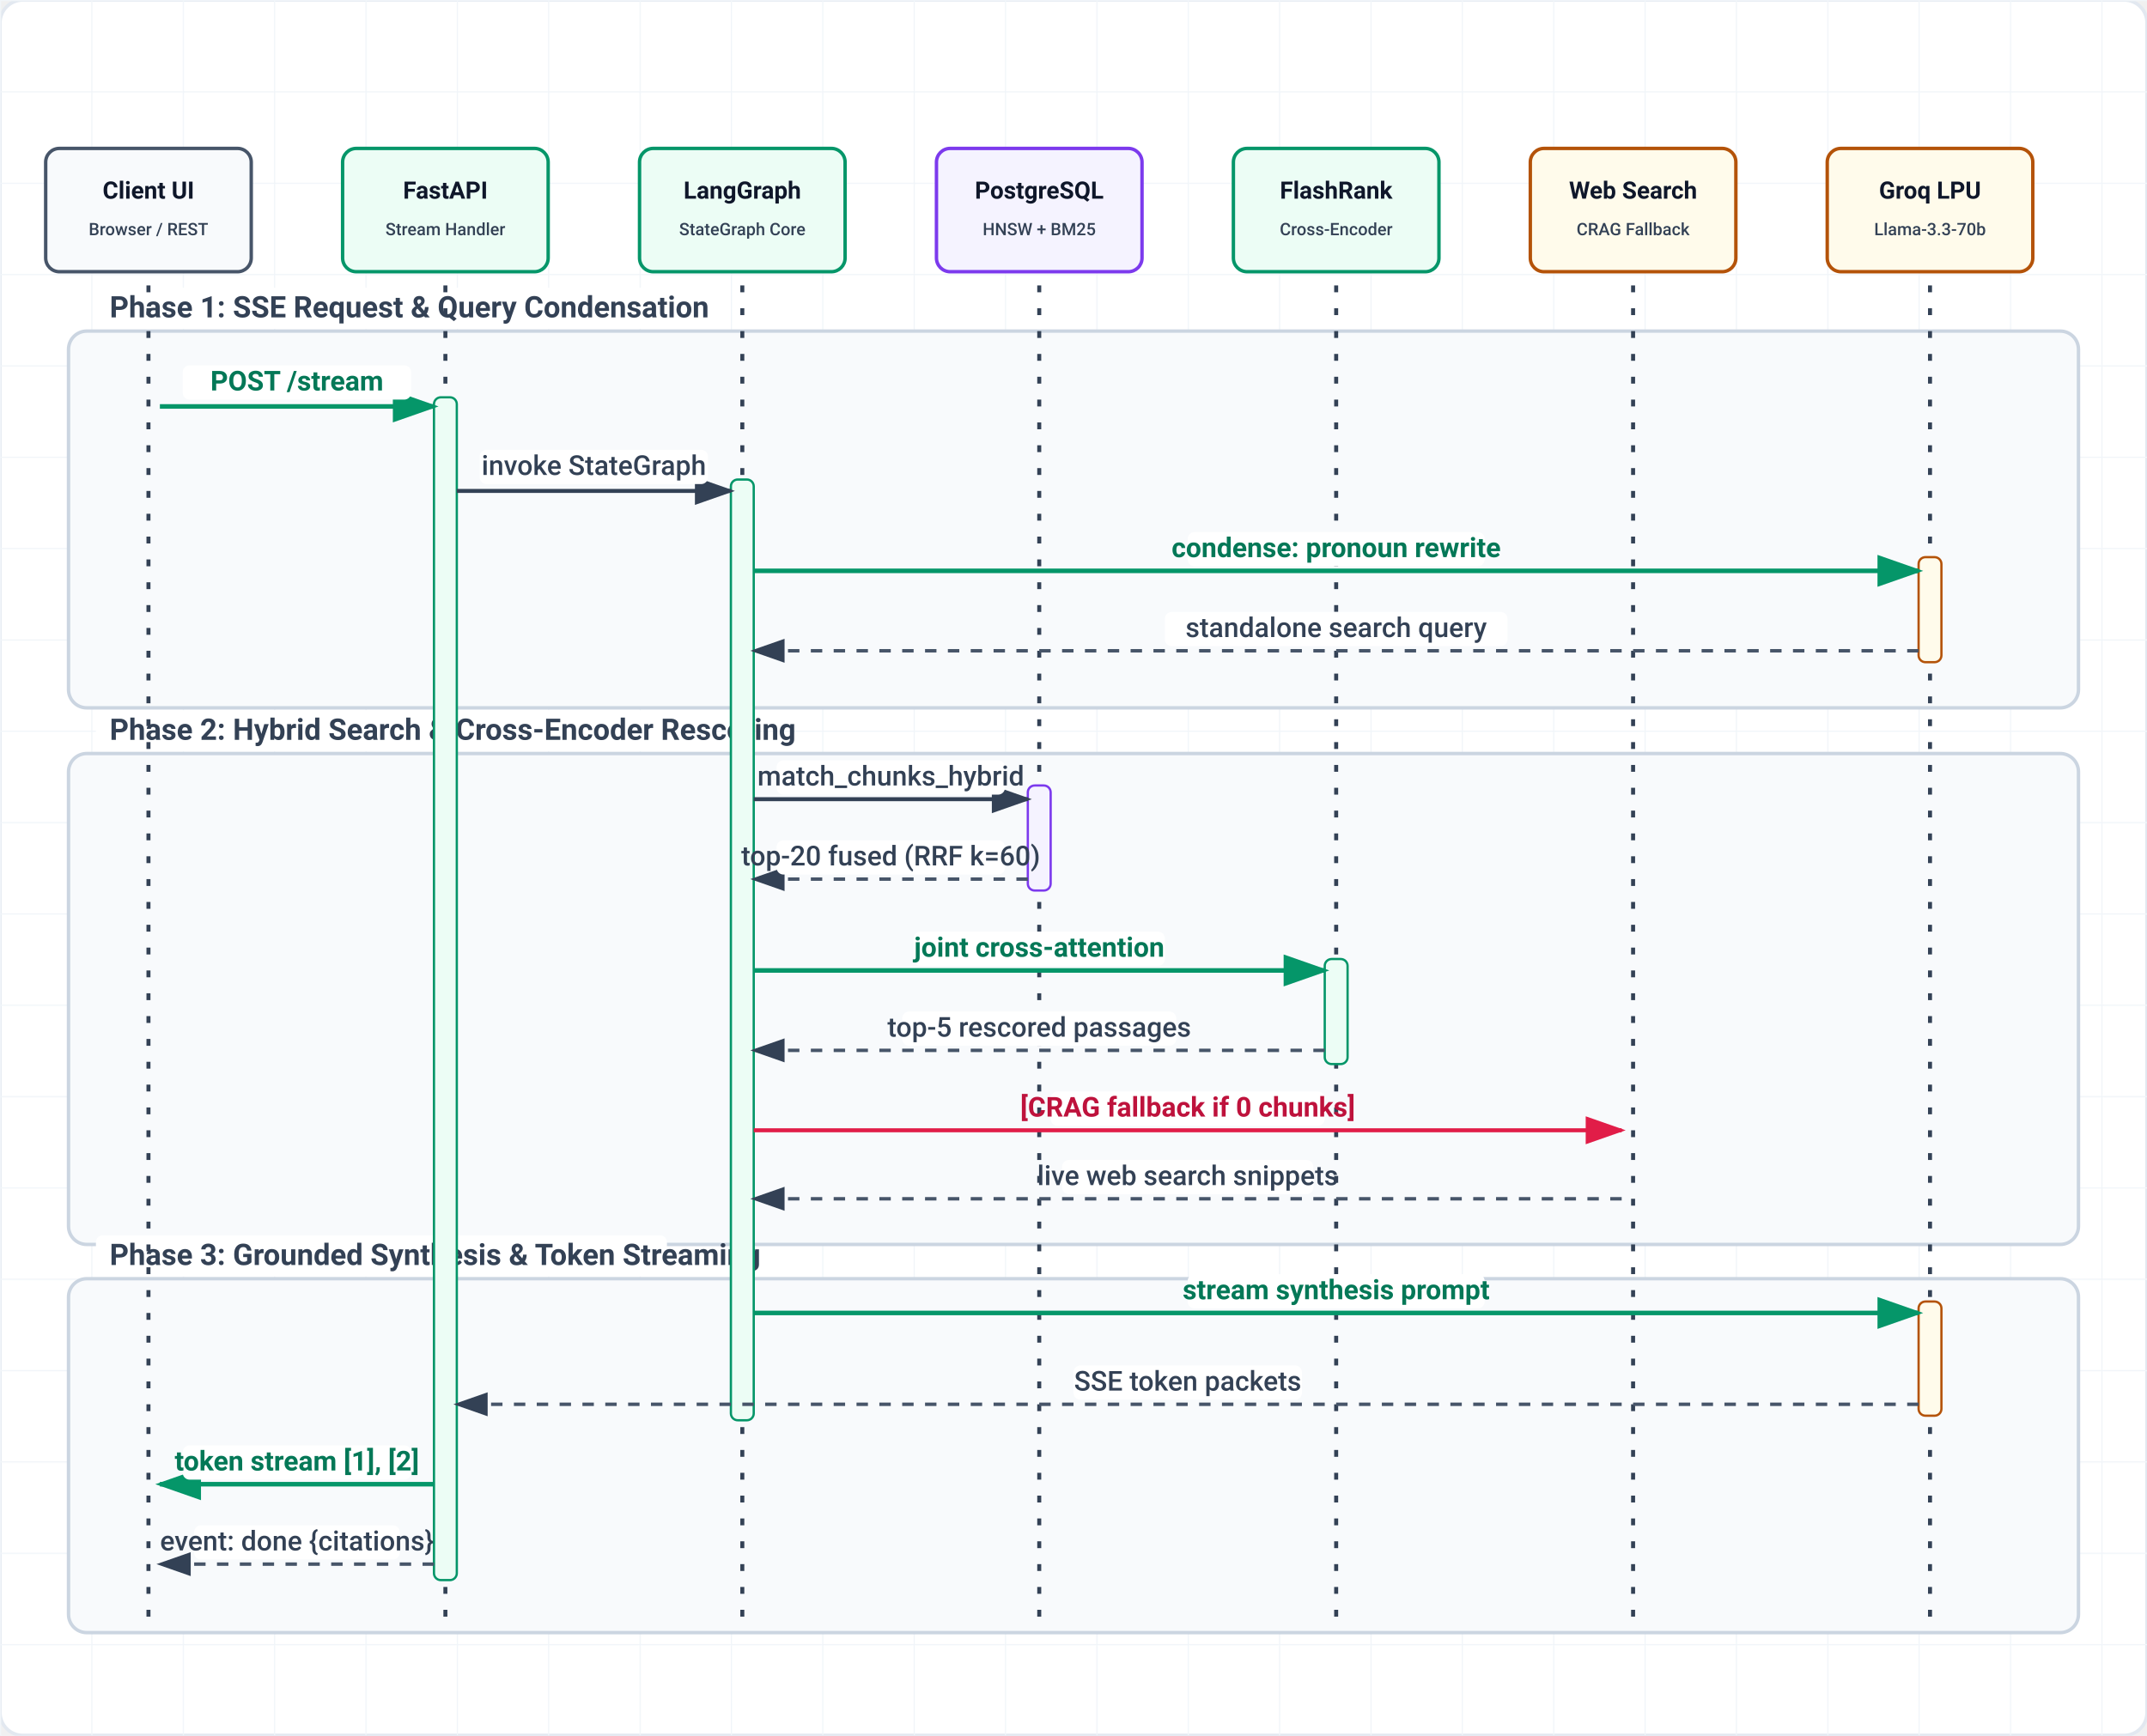
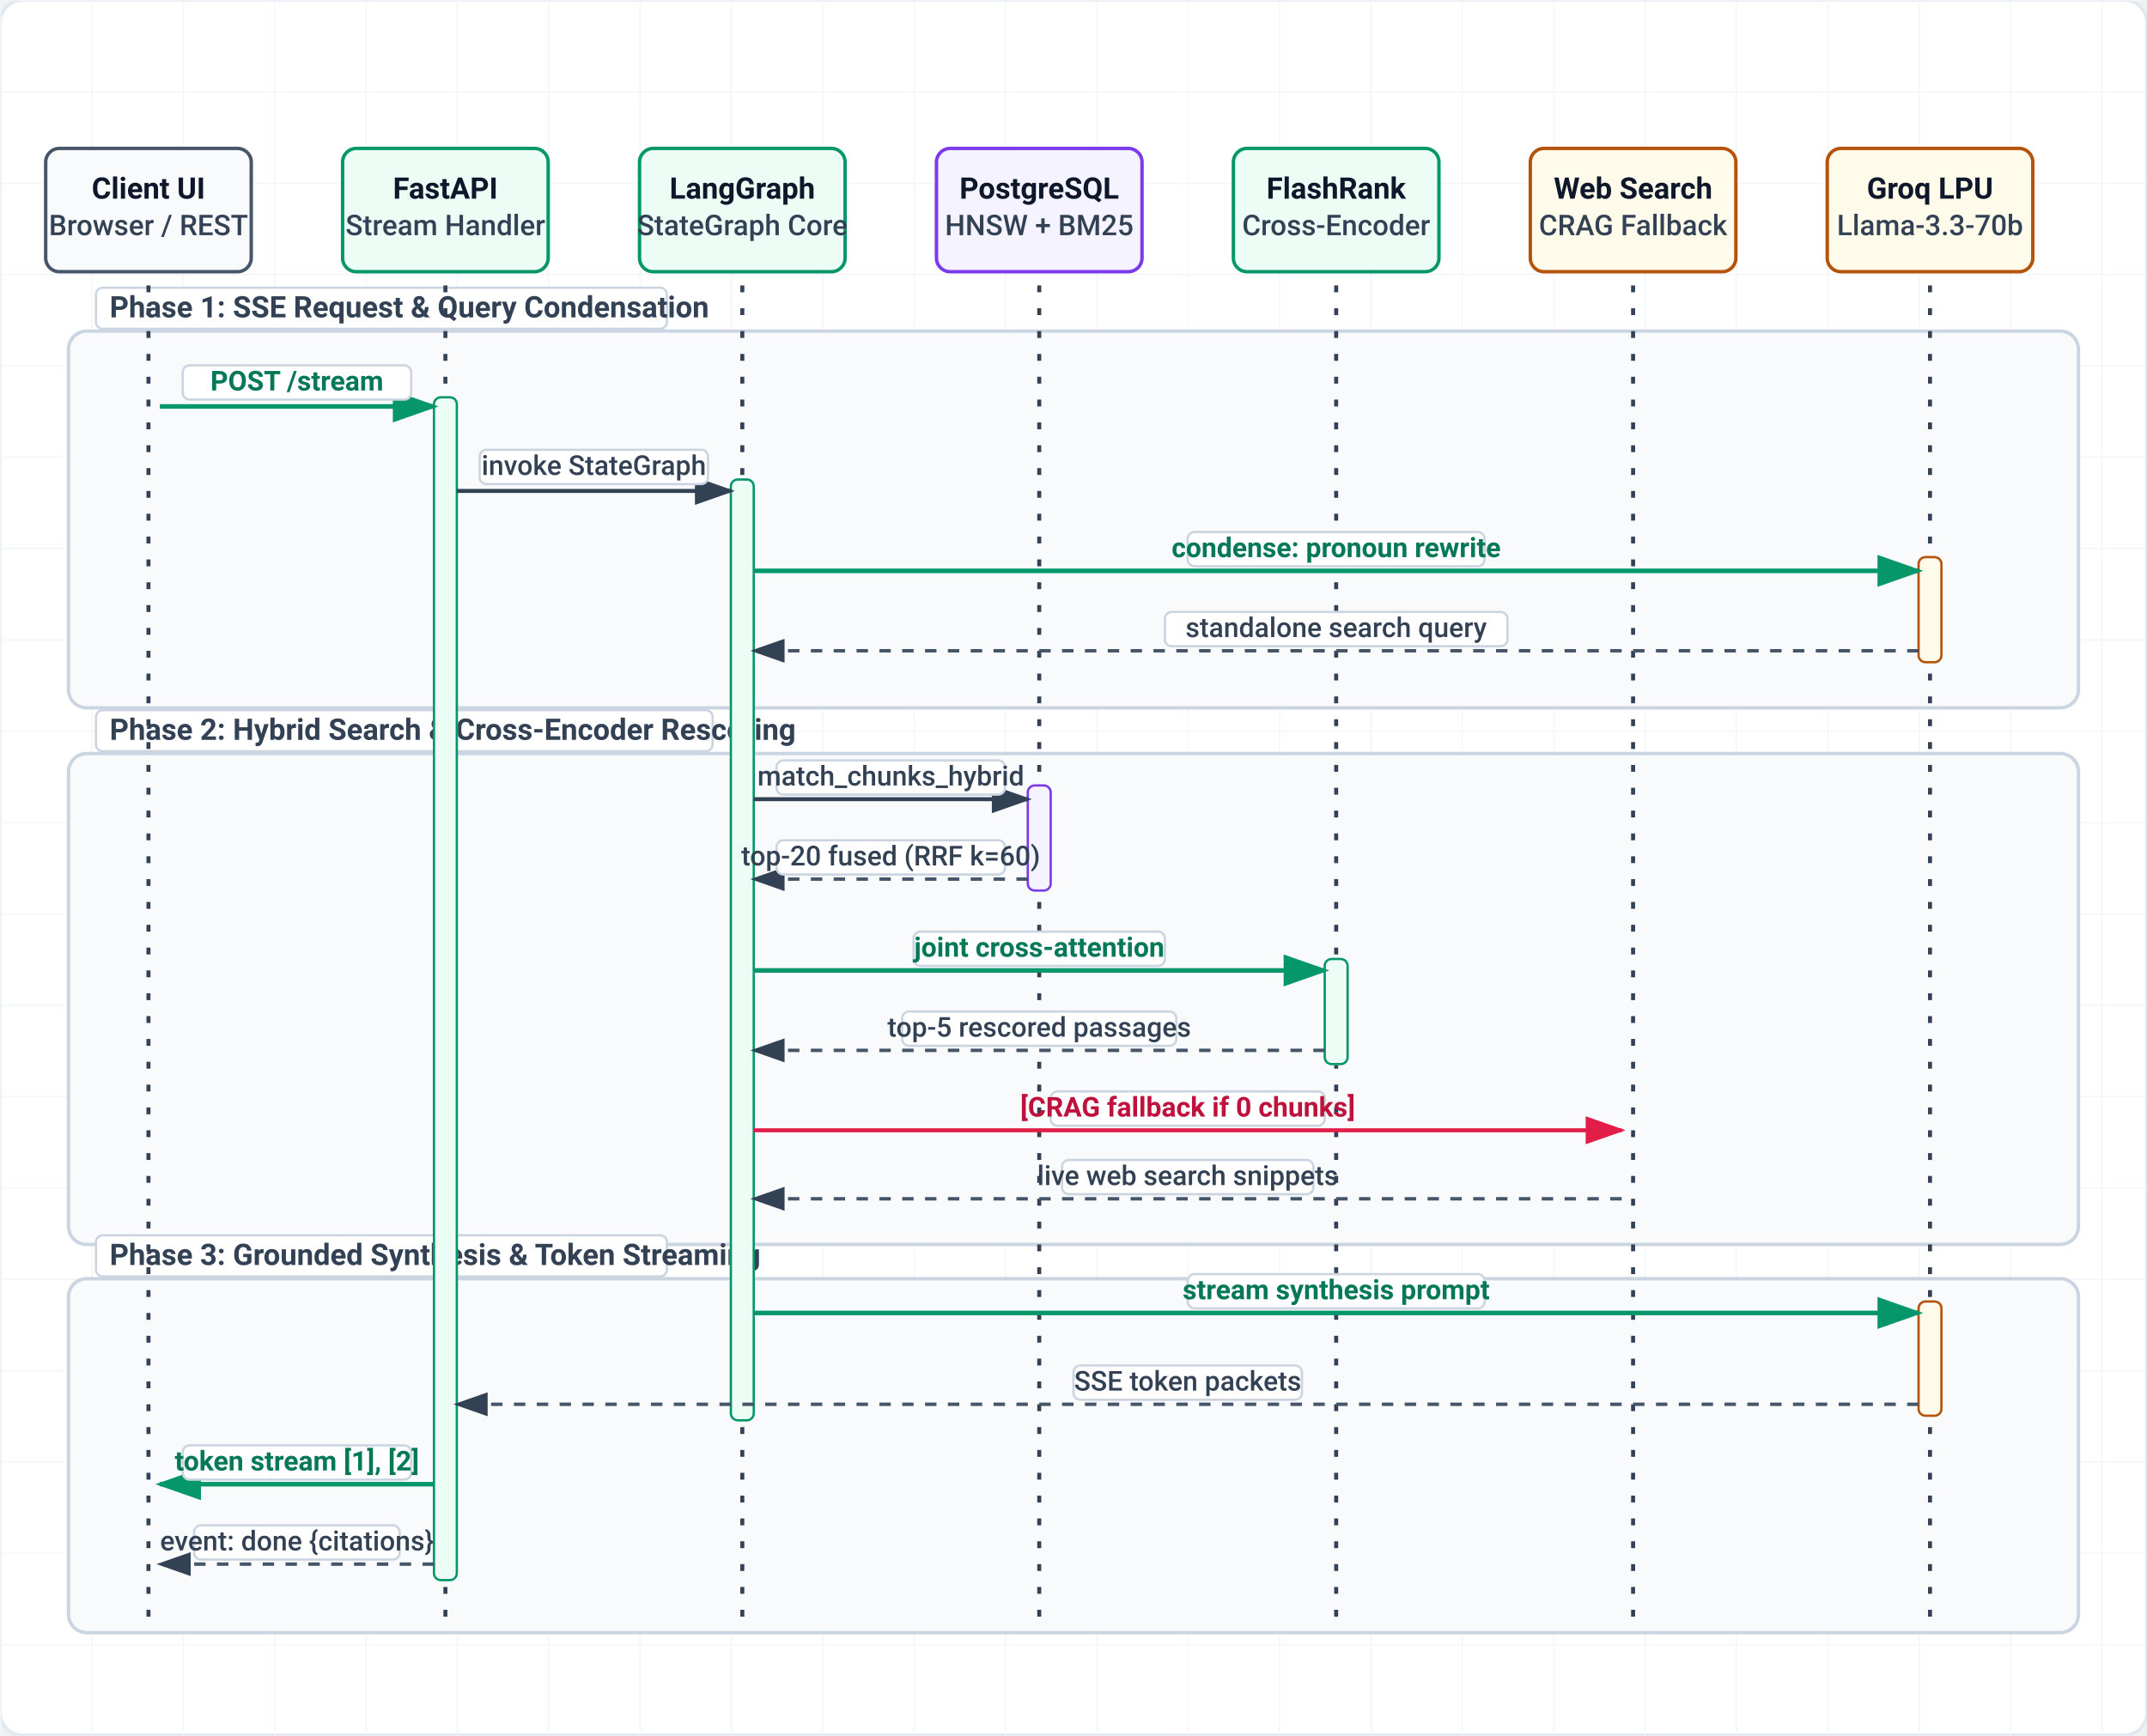
<svg xmlns="http://www.w3.org/2000/svg" viewBox="0 0 940 760" role="img" lang="en" aria-labelledby="query-seq-title" data-quality-profile="showcase">
  <style>
  
    :root {
      --bg: #ffffff;
      --text: #0f172a;
      --text-muted: #334155;
      --text-dim: #475569;
      --border: #cbd5e1;
      --lane-bg: #f8fafc;
      --lane-stroke: #cbd5e1;
      --arrow: #334155;
      --arrow-emphasis: #059669;
      --mask: #ffffff;
    }

    /* Typography */
    text {
      font-family: -apple-system, BlinkMacSystemFont, "Segoe UI", Roboto, "Helvetica Neue", Arial, sans-serif;
      text-rendering: geometricPrecision;
    }

    /* Backgrounds and Frames */
    .c-bg { fill: #ffffff; stroke: #e2e8f0; stroke-width: 1.5; }
    .c-grid { stroke: #f1f5f9; fill: none; stroke-width: 1; }
-     .c-mask { fill: #ffffff; stroke: none; }
+     .c-mask { fill: #ffffff !important; stroke: #cbd5e1 !important; stroke-width: 1; }
    .c-lane { fill: #f8fafc !important; stroke: #cbd5e1 !important; stroke-width: 1.5; }
    .node-box { stroke-width: 1.5; }

    /* Node Category Fills and Crisp Borders */
    .c-frontend { fill: #f0f9ff !important; stroke: #0284c7 !important; stroke-width: 1.5; }
    .c-backend { fill: #ecfdf5 !important; stroke: #059669 !important; stroke-width: 1.5; }
    .c-database { fill: #f5f3ff !important; stroke: #7c3aed !important; stroke-width: 1.5; }
    .c-cloud { fill: #fffbeb !important; stroke: #b45309 !important; stroke-width: 1.5; }
    .c-security { fill: #fff1f2 !important; stroke: #e11d48 !important; stroke-width: 1.5; }
    .c-messagebus { fill: #fff7ed !important; stroke: #c2410c !important; stroke-width: 1.5; }
    .c-external { fill: #f8fafc !important; stroke: #475569 !important; stroke-width: 1.5; }
    .c-region { fill: rgba(180, 83, 9, 0.04) !important; stroke: #b45309 !important; stroke-dasharray: 6,4; stroke-width: 1.5; }
    .c-security-group { fill: transparent !important; stroke: #e11d48 !important; stroke-dasharray: 4,4; stroke-width: 1.5; }

    /* Connectors and Arrows */
    .a-default { stroke: #334155 !important; fill: none; stroke-width: 1.75; }
    .a-emphasis { stroke: #059669 !important; fill: none; stroke-width: 2; }
    .a-security { stroke: #e11d48 !important; fill: none; stroke-width: 1.75; }
    .a-dashed { stroke: #c2410c !important; fill: none; stroke-dasharray: 5,4; stroke-width: 1.75; }
    .a-return { stroke: #475569 !important; fill: none; stroke-dasharray: 5,5; stroke-width: 1.5; }
    .m-default { fill: #334155 !important; }
    .m-emphasis { fill: #059669 !important; }
    .m-security { fill: #e11d48 !important; }
    .m-dashed { fill: #c2410c !important; }

    /* Activation Bars in Sequence Diagrams */
    .activation-bar { stroke-width: 1; }

    /* High-Contrast Pitch-Dark Text */
    .t-primary { fill: #0f172a !important; font-weight: 600; }
    .t-muted { fill: #334155 !important; font-weight: 500; }
    .t-dim { fill: #334155 !important; font-weight: 600; }
    .t-backend { fill: #047857 !important; font-weight: 600; }
    .t-cloud { fill: #b45309 !important; font-weight: 600; }
    .t-security { fill: #be123c !important; font-weight: 600; }
    .t-database { fill: #6d28d9 !important; font-weight: 600; }
    .t-messagebus { fill: #c2410c !important; font-weight: 600; }
  
  </style>
  <rect width="100%" height="100%" class="c-bg" rx="10" />
  <defs>
    <marker id="arrowhead" markerWidth="10" markerHeight="7" refX="9" refY="3.5" orient="auto">
      <polygon points="0 0, 10 3.5, 0 7" class="m-default" />
    </marker>
    <marker id="arrowhead-emphasis" markerWidth="10" markerHeight="7" refX="9" refY="3.5" orient="auto">
      <polygon points="0 0, 10 3.5, 0 7" class="m-emphasis" />
    </marker>
    <marker id="arrowhead-security" markerWidth="10" markerHeight="7" refX="9" refY="3.5" orient="auto">
      <polygon points="0 0, 10 3.5, 0 7" class="m-security" />
    </marker>
    <marker id="arrowhead-dashed" markerWidth="10" markerHeight="7" refX="9" refY="3.5" orient="auto">
      <polygon points="0 0, 10 3.5, 0 7" class="m-dashed" />
    </marker>
    <pattern id="grid" width="40" height="40" patternUnits="userSpaceOnUse">
      <path d="M 40 0 L 0 0 0 40" class="c-grid" stroke-width="0.5" />
    </pattern>
  </defs>
  <rect width="100%" height="100%" fill="url(#grid)" />
  <rect data-graph-role="structural-frame" data-composition-frame-kind="segment" x="30" y="145" width="880" height="165" rx="8" class="c-lane" stroke-width="1" />
  <g>
    <rect x="42" y="126" width="250" height="18" rx="3" class="c-mask" />
    <text x="48" y="139" class="t-dim" font-size="13" font-weight="600">Phase 1: SSE Request &amp; Query Condensation</text>
  </g>
  <rect data-graph-role="structural-frame" data-composition-frame-kind="segment" x="30" y="330" width="880" height="215" rx="8" class="c-lane" stroke-width="1" />
  <g>
    <rect x="42" y="311" width="270" height="18" rx="3" class="c-mask" />
    <text x="48" y="324" class="t-dim" font-size="13" font-weight="600">Phase 2: Hybrid Search &amp; Cross-Encoder Rescoring</text>
  </g>
  <rect data-graph-role="structural-frame" data-composition-frame-kind="segment" x="30" y="560" width="880" height="155" rx="8" class="c-lane" stroke-width="1" />
  <g>
    <rect x="42" y="541" width="250" height="18" rx="3" class="c-mask" />
    <text x="48" y="554" class="t-dim" font-size="13" font-weight="600">Phase 3: Grounded Synthesis &amp; Token Streaming</text>
  </g>
  <path d="M 65 125 L 65 710" class="a-default" stroke-width="0.8" stroke-dasharray="3,7" />
  <path d="M 195 125 L 195 710" class="a-default" stroke-width="0.8" stroke-dasharray="3,7" />
  <path d="M 325 125 L 325 710" class="a-default" stroke-width="0.8" stroke-dasharray="3,7" />
  <path d="M 455 125 L 455 710" class="a-default" stroke-width="0.8" stroke-dasharray="3,7" />
  <path d="M 585 125 L 585 710" class="a-default" stroke-width="0.8" stroke-dasharray="3,7" />
  <path d="M 715 125 L 715 710" class="a-default" stroke-width="0.8" stroke-dasharray="3,7" />
  <path d="M 845 125 L 845 710" class="a-default" stroke-width="0.8" stroke-dasharray="3,7" />
  <rect class="activation-bar c-mask" data-participant="api" x="190" y="174" width="10" height="518" rx="3" />
  <rect class="activation-bar c-backend" data-participant="api" x="190" y="174" width="10" height="518" rx="3" stroke-width="1" />
  <rect class="activation-bar c-mask" data-participant="agent" x="320" y="210" width="10" height="412" rx="3" />
  <rect class="activation-bar c-backend" data-participant="agent" x="320" y="210" width="10" height="412" rx="3" stroke-width="1" />
  <rect class="activation-bar c-mask" data-participant="groq" x="840" y="244" width="10" height="46" rx="3" />
  <rect class="activation-bar c-cloud" data-participant="groq" x="840" y="244" width="10" height="46" rx="3" stroke-width="1" />
  <rect class="activation-bar c-mask" data-participant="postgres" x="450" y="344" width="10" height="46" rx="3" />
  <rect class="activation-bar c-database" data-participant="postgres" x="450" y="344" width="10" height="46" rx="3" stroke-width="1" />
  <rect class="activation-bar c-mask" data-participant="reranker" x="580" y="420" width="10" height="46" rx="3" />
  <rect class="activation-bar c-backend" data-participant="reranker" x="580" y="420" width="10" height="46" rx="3" stroke-width="1" />
  <rect class="activation-bar c-mask" data-participant="groq" x="840" y="570" width="10" height="50" rx="3" />
  <rect class="activation-bar c-cloud" data-participant="groq" x="840" y="570" width="10" height="50" rx="3" stroke-width="1" />
  <g data-edge-id="m1" data-edge-from="client" data-edge-to="api">
    <path d="M 70 178 L 190 178" class="a-emphasis" stroke-width="1.8" marker-end="url(#arrowhead-emphasis)" />
    <rect x="80" y="160" width="100" height="15" rx="3" class="c-mask" />
    <text x="130" y="171" class="t-backend" font-size="12" text-anchor="middle">POST /stream</text>
  </g>
  <g data-edge-id="m2" data-edge-from="api" data-edge-to="agent">
    <path d="M 200 215 L 320 215" class="a-default" stroke-width="1.5" marker-end="url(#arrowhead)" />
    <rect x="210" y="197" width="100" height="15" rx="3" class="c-mask" />
    <text x="260" y="208" class="t-muted" font-size="12" text-anchor="middle">invoke StateGraph</text>
  </g>
  <g data-edge-id="m3" data-edge-from="agent" data-edge-to="groq">
    <path d="M 330 250 L 840 250" class="a-emphasis" stroke-width="1.8" marker-end="url(#arrowhead-emphasis)" />
    <rect x="520" y="233" width="130" height="15" rx="3" class="c-mask" />
    <text x="585" y="244" class="t-backend" font-size="12" text-anchor="middle">condense: pronoun rewrite</text>
  </g>
  <g data-edge-id="m4" data-edge-from="groq" data-edge-to="agent">
    <path d="M 840 285 L 330 285" class="a-return" stroke-width="1.4" marker-end="url(#arrowhead)" />
    <rect x="510" y="268" width="150" height="15" rx="3" class="c-mask" />
    <text x="585" y="279" class="t-muted" font-size="12" text-anchor="middle">standalone search query</text>
  </g>
  <g data-edge-id="m5" data-edge-from="agent" data-edge-to="postgres">
    <path d="M 330 350 L 450 350" class="a-default" stroke-width="1.5" marker-end="url(#arrowhead)" />
    <rect x="340" y="333" width="100" height="15" rx="3" class="c-mask" />
    <text x="390" y="344" class="t-muted" font-size="12" text-anchor="middle">match_chunks_hybrid</text>
  </g>
  <g data-edge-id="m6" data-edge-from="postgres" data-edge-to="agent">
    <path d="M 450 385 L 330 385" class="a-return" stroke-width="1.4" marker-end="url(#arrowhead)" />
    <rect x="340" y="368" width="100" height="15" rx="3" class="c-mask" />
    <text x="390" y="379" class="t-muted" font-size="12" text-anchor="middle">top-20 fused (RRF k=60)</text>
  </g>
  <g data-edge-id="m7" data-edge-from="agent" data-edge-to="reranker">
    <path d="M 330 425 L 580 425" class="a-emphasis" stroke-width="1.8" marker-end="url(#arrowhead-emphasis)" />
    <rect x="400" y="408" width="110" height="15" rx="3" class="c-mask" />
    <text x="455" y="419" class="t-backend" font-size="12" text-anchor="middle">joint cross-attention</text>
  </g>
  <g data-edge-id="m8" data-edge-from="reranker" data-edge-to="agent">
    <path d="M 580 460 L 330 460" class="a-return" stroke-width="1.4" marker-end="url(#arrowhead)" />
    <rect x="395" y="443" width="120" height="15" rx="3" class="c-mask" />
    <text x="455" y="454" class="t-muted" font-size="12" text-anchor="middle">top-5 rescored passages</text>
  </g>
  <g data-edge-id="m9" data-edge-from="agent" data-edge-to="web">
    <path d="M 330 495 L 710 495" class="a-security" stroke-width="1.5" marker-end="url(#arrowhead-security)" />
    <rect x="460" y="478" width="120" height="15" rx="3" class="c-mask" />
    <text x="520" y="489" class="t-security" font-size="12" text-anchor="middle">[CRAG fallback if 0 chunks]</text>
  </g>
  <g data-edge-id="m10" data-edge-from="web" data-edge-to="agent">
    <path d="M 710 525 L 330 525" class="a-return" stroke-width="1.4" marker-end="url(#arrowhead)" />
    <rect x="465" y="508" width="110" height="15" rx="3" class="c-mask" />
    <text x="520" y="519" class="t-muted" font-size="12" text-anchor="middle">live web search snippets</text>
  </g>
  <g data-edge-id="m11" data-edge-from="agent" data-edge-to="groq">
    <path d="M 330 575 L 840 575" class="a-emphasis" stroke-width="1.8" marker-end="url(#arrowhead-emphasis)" />
    <rect x="520" y="558" width="130" height="15" rx="3" class="c-mask" />
    <text x="585" y="569" class="t-backend" font-size="12" text-anchor="middle">stream synthesis prompt</text>
  </g>
  <g data-edge-id="m12" data-edge-from="groq" data-edge-to="api">
    <path d="M 840 615 L 200 615" class="a-return" stroke-width="1.4" marker-end="url(#arrowhead)" />
    <rect x="470" y="598" width="100" height="15" rx="3" class="c-mask" />
    <text x="520" y="609" class="t-muted" font-size="12" text-anchor="middle">SSE token packets</text>
  </g>
  <g data-edge-id="m13" data-edge-from="api" data-edge-to="client">
    <path d="M 190 650 L 70 650" class="a-emphasis" stroke-width="1.8" marker-end="url(#arrowhead-emphasis)" />
    <rect x="80" y="633" width="100" height="15" rx="3" class="c-mask" />
    <text x="130" y="644" class="t-backend" font-size="12" text-anchor="middle">token stream [1], [2]</text>
  </g>
  <g data-edge-id="m14" data-edge-from="api" data-edge-to="client">
    <path d="M 190 685 L 70 685" class="a-return" stroke-width="1.4" marker-end="url(#arrowhead)" />
    <rect x="85" y="668" width="90" height="15" rx="3" class="c-mask" />
    <text x="130" y="679" class="t-muted" font-size="12" text-anchor="middle">event: done {citations}</text>
  </g>
  <g data-node-id="client">
    <rect x="20" y="65" width="90" height="54" rx="6" class="c-mask" />
    <rect x="20" y="65" width="90" height="54" rx="6" class="c-external" stroke-width="1.5" />
-     <text x="65" y="87" class="t-primary" font-size="10.5" font-weight="600" text-anchor="middle">Client UI</text>
-     <text x="65" y="103" class="t-muted" font-size="7.5" text-anchor="middle">Browser / REST</text>
+     <text x="65" y="87" class="t-primary" font-size="13" font-weight="600" text-anchor="middle">Client UI</text>
+     <text x="65" y="103" class="t-muted" font-size="12.5" text-anchor="middle">Browser / REST</text>
  </g>
  <g data-node-id="api">
    <rect x="150" y="65" width="90" height="54" rx="6" class="c-mask" />
    <rect x="150" y="65" width="90" height="54" rx="6" class="c-backend" stroke-width="1.5" />
-     <text x="195" y="87" class="t-primary" font-size="10.5" font-weight="600" text-anchor="middle">FastAPI</text>
-     <text x="195" y="103" class="t-muted" font-size="7.5" text-anchor="middle">Stream Handler</text>
+     <text x="195" y="87" class="t-primary" font-size="13" font-weight="600" text-anchor="middle">FastAPI</text>
+     <text x="195" y="103" class="t-muted" font-size="12.5" text-anchor="middle">Stream Handler</text>
  </g>
  <g data-node-id="agent">
    <rect x="280" y="65" width="90" height="54" rx="6" class="c-mask" />
    <rect x="280" y="65" width="90" height="54" rx="6" class="c-backend" stroke-width="1.5" />
-     <text x="325" y="87" class="t-primary" font-size="10.5" font-weight="600" text-anchor="middle">LangGraph</text>
-     <text x="325" y="103" class="t-muted" font-size="7.5" text-anchor="middle">StateGraph Core</text>
+     <text x="325" y="87" class="t-primary" font-size="13" font-weight="600" text-anchor="middle">LangGraph</text>
+     <text x="325" y="103" class="t-muted" font-size="12.5" text-anchor="middle">StateGraph Core</text>
  </g>
  <g data-node-id="postgres">
    <rect x="410" y="65" width="90" height="54" rx="6" class="c-mask" />
    <rect x="410" y="65" width="90" height="54" rx="6" class="c-database" stroke-width="1.5" />
-     <text x="455" y="87" class="t-primary" font-size="10.5" font-weight="600" text-anchor="middle">PostgreSQL</text>
-     <text x="455" y="103" class="t-muted" font-size="7.5" text-anchor="middle">HNSW + BM25</text>
+     <text x="455" y="87" class="t-primary" font-size="13" font-weight="600" text-anchor="middle">PostgreSQL</text>
+     <text x="455" y="103" class="t-muted" font-size="12.5" text-anchor="middle">HNSW + BM25</text>
  </g>
  <g data-node-id="reranker">
    <rect x="540" y="65" width="90" height="54" rx="6" class="c-mask" />
    <rect x="540" y="65" width="90" height="54" rx="6" class="c-backend" stroke-width="1.5" />
-     <text x="585" y="87" class="t-primary" font-size="10.5" font-weight="600" text-anchor="middle">FlashRank</text>
-     <text x="585" y="103" class="t-muted" font-size="7.5" text-anchor="middle">Cross-Encoder</text>
+     <text x="585" y="87" class="t-primary" font-size="13" font-weight="600" text-anchor="middle">FlashRank</text>
+     <text x="585" y="103" class="t-muted" font-size="12.5" text-anchor="middle">Cross-Encoder</text>
  </g>
  <g data-node-id="web">
    <rect x="670" y="65" width="90" height="54" rx="6" class="c-mask" />
    <rect x="670" y="65" width="90" height="54" rx="6" class="c-cloud" stroke-width="1.5" />
-     <text x="715" y="87" class="t-primary" font-size="10.5" font-weight="600" text-anchor="middle">Web Search</text>
-     <text x="715" y="103" class="t-muted" font-size="7.5" text-anchor="middle">CRAG Fallback</text>
+     <text x="715" y="87" class="t-primary" font-size="13" font-weight="600" text-anchor="middle">Web Search</text>
+     <text x="715" y="103" class="t-muted" font-size="12.5" text-anchor="middle">CRAG Fallback</text>
  </g>
  <g data-node-id="groq">
    <rect x="800" y="65" width="90" height="54" rx="6" class="c-mask" />
    <rect x="800" y="65" width="90" height="54" rx="6" class="c-cloud" stroke-width="1.5" />
-     <text x="845" y="87" class="t-primary" font-size="10.5" font-weight="600" text-anchor="middle">Groq LPU</text>
-     <text x="845" y="103" class="t-muted" font-size="7.5" text-anchor="middle">Llama-3.3-70b</text>
+     <text x="845" y="87" class="t-primary" font-size="13" font-weight="600" text-anchor="middle">Groq LPU</text>
+     <text x="845" y="103" class="t-muted" font-size="12.5" text-anchor="middle">Llama-3.3-70b</text>
  </g>
</svg>
